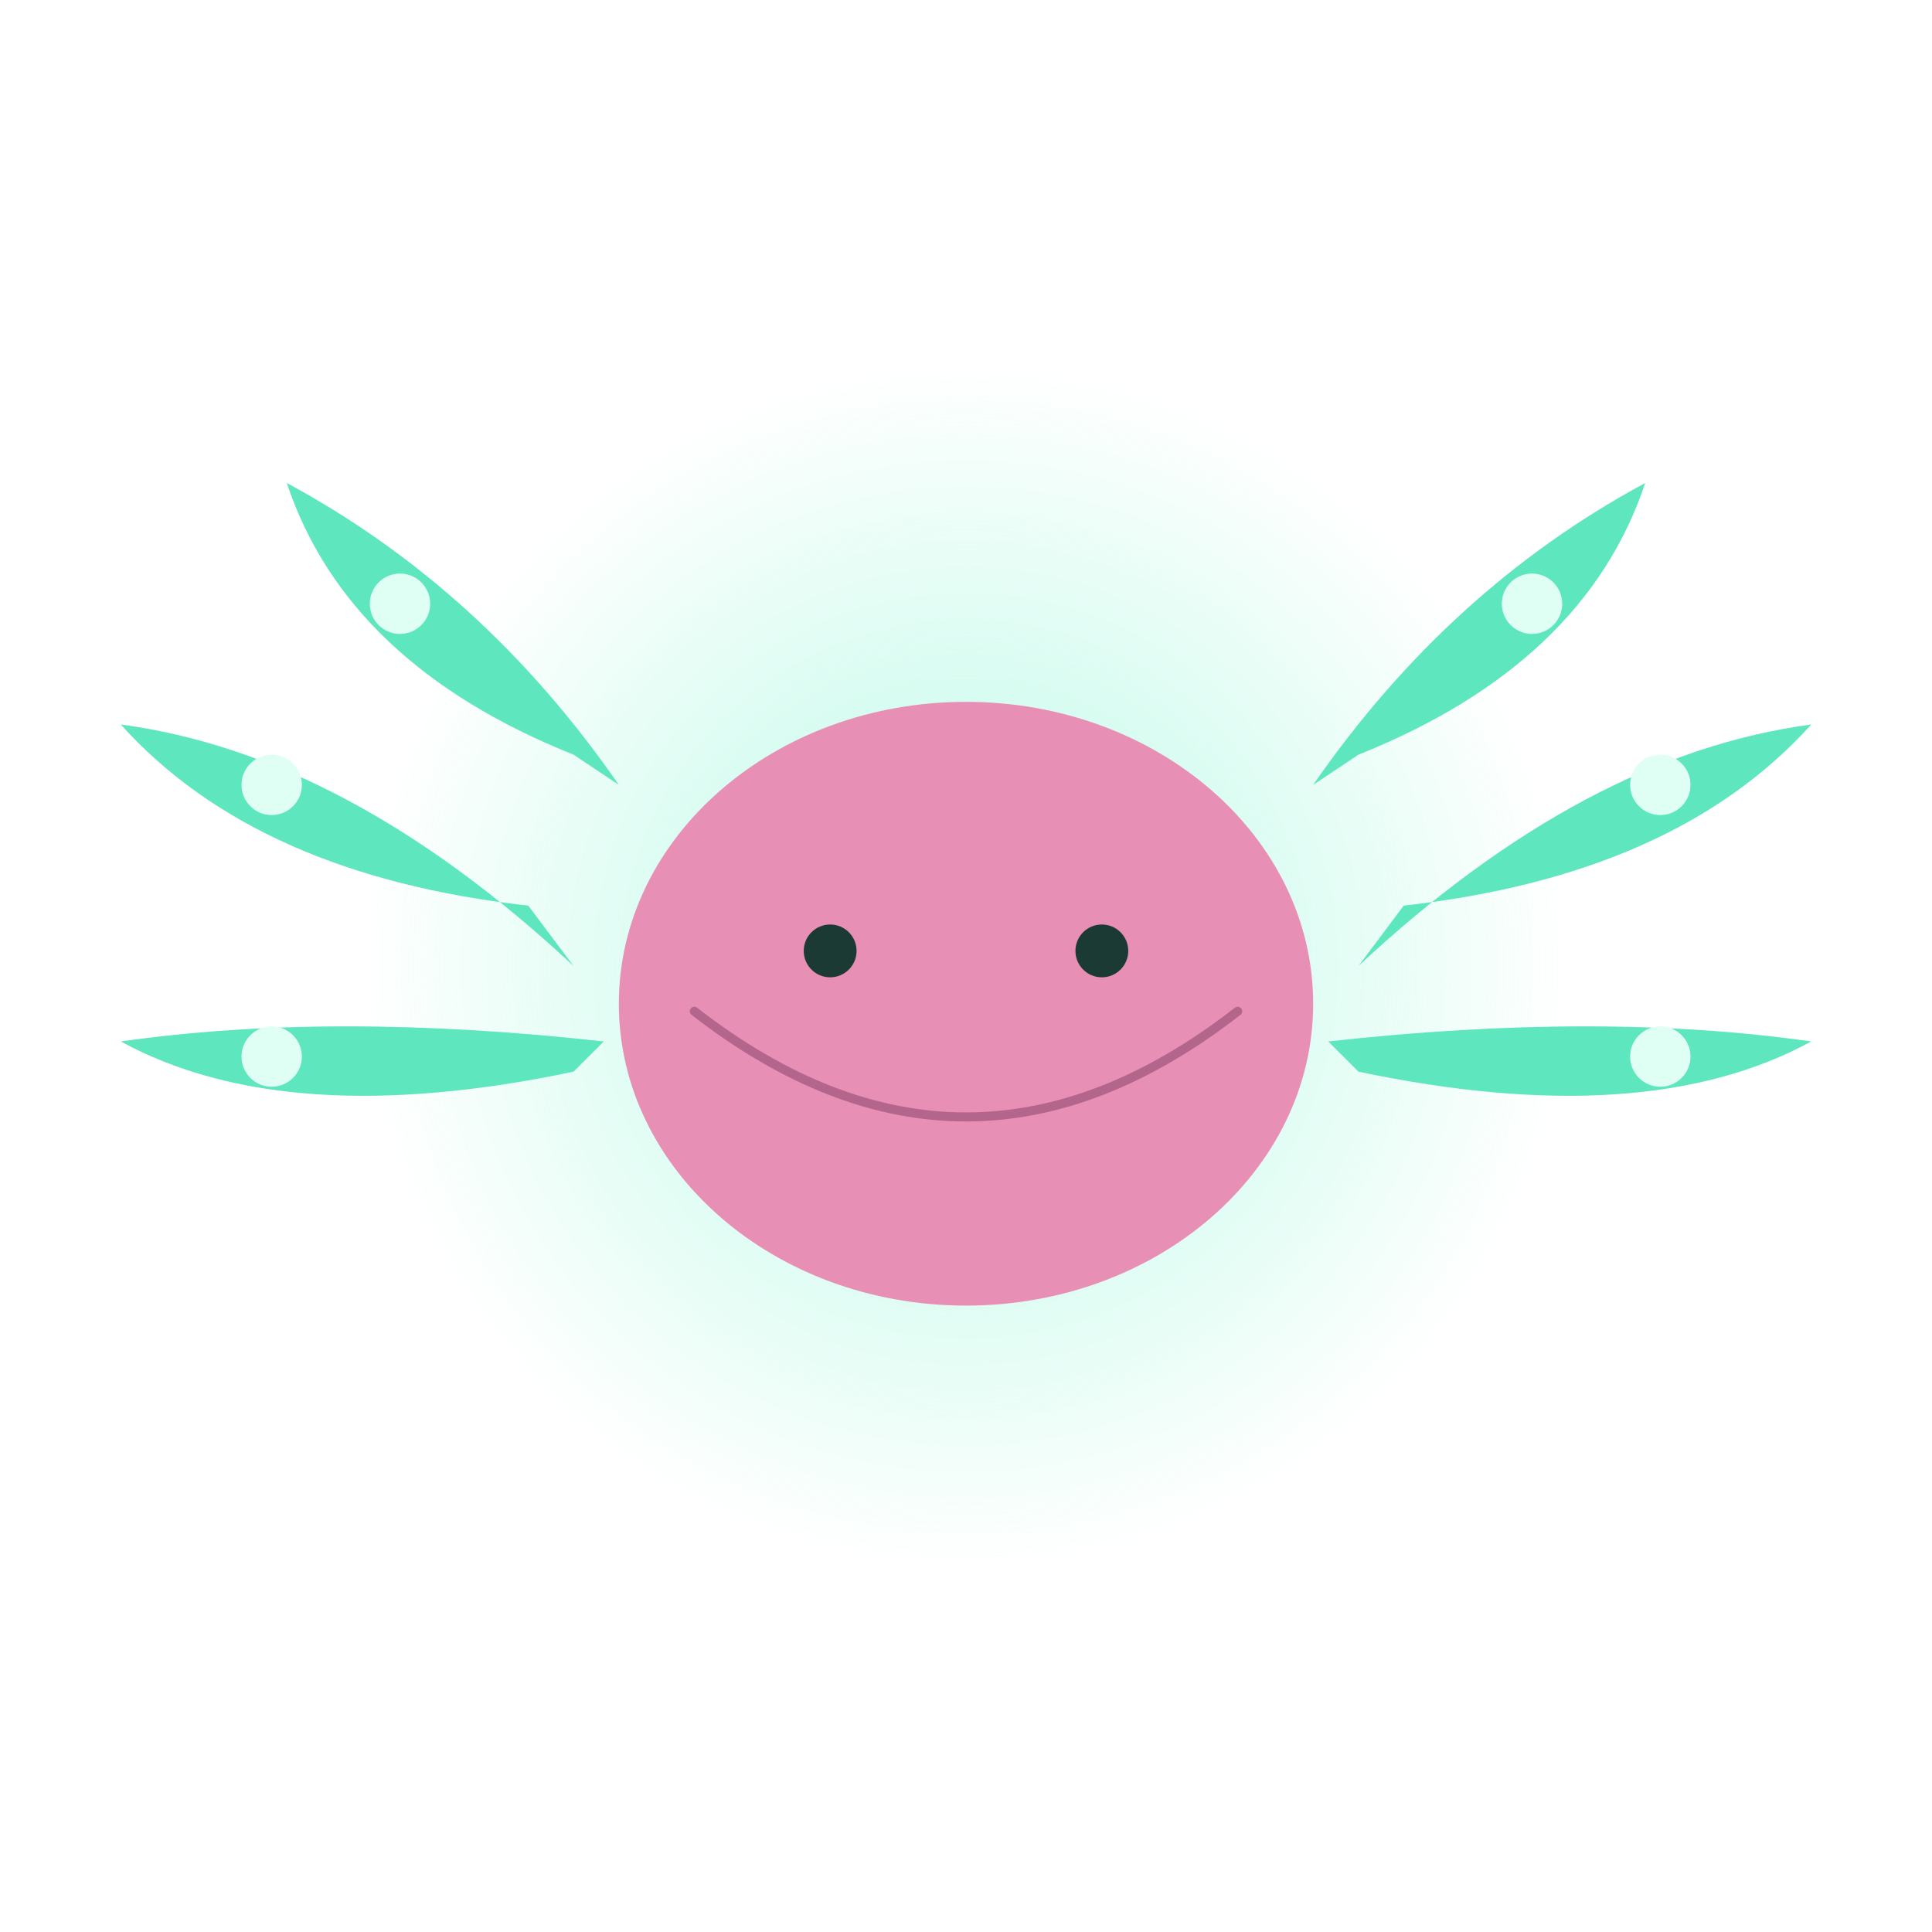
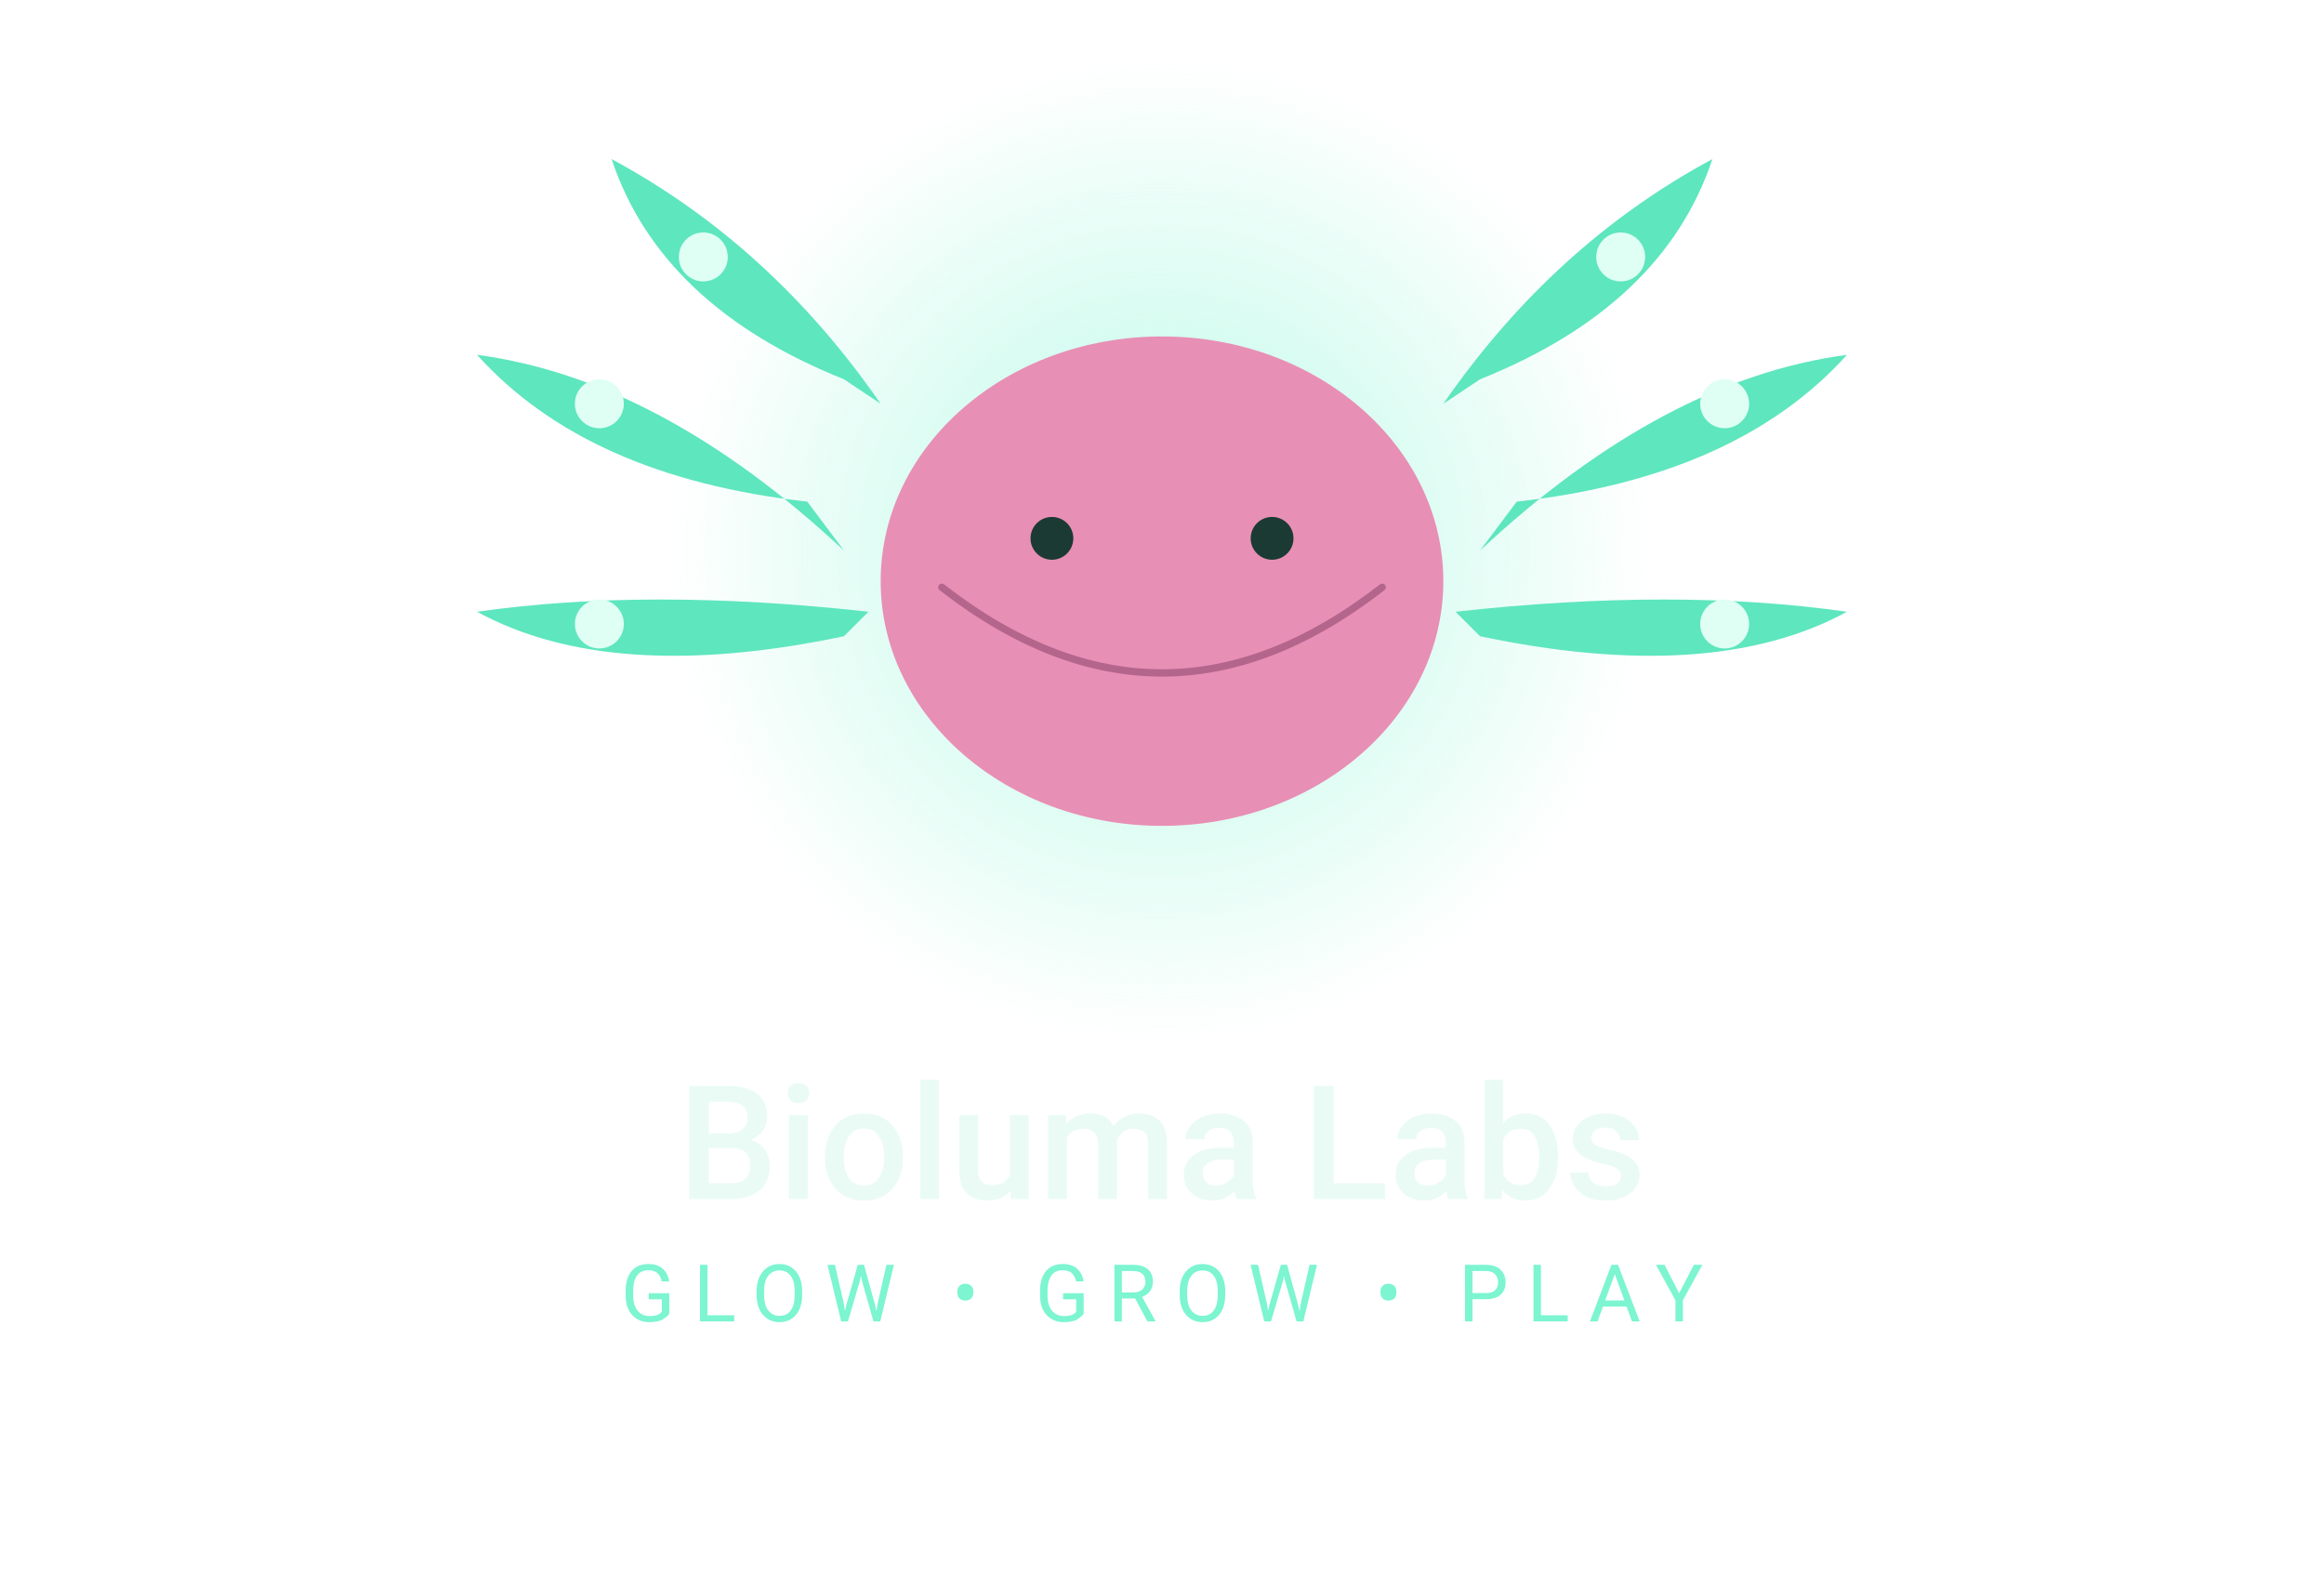
- <svg xmlns="http://www.w3.org/2000/svg" width="256" height="256" viewBox="0 0 256 256" role="img">
+ <svg xmlns="http://www.w3.org/2000/svg" width="380" height="260" viewBox="0 0 380 260" role="img">
  <defs>
-     <radialGradient id="glowm" cx="50%" cy="50%" r="50%">
+     <radialGradient id="glow" cx="50%" cy="50%" r="50%">
      <stop offset="0%" stop-color="#7CF5D0" stop-opacity="0.55" />
      <stop offset="100%" stop-color="#7CF5D0" stop-opacity="0" />
    </radialGradient>
  </defs>
  <style>
.mark{fill:#E88FB5}
.markline{fill:none;stroke:#B4658C;stroke-width:1.2;stroke-linecap:round}
.gill{fill:#5EE6BE}
.gillcore{fill:#DFFFF4}
.eye{fill:#1B3A33}
+ .wordmain{font-family:ui-sans-serif,system-ui,-apple-system,"Segoe UI",Roboto,sans-serif;font-size:26px;font-weight:500;fill:#EAFBF5}
+ .wordsub{font-family:ui-sans-serif,system-ui,-apple-system,"Segoe UI",Roboto,sans-serif;font-size:13px;letter-spacing:3px;fill:#7CF5D0}
</style>
-   <g transform="translate(-62,38)">
-     <circle cx="190" cy="90" r="80" fill="url(#glowm)" />
-     <ellipse class="mark" cx="190" cy="95" rx="46" ry="40" />
-     <path class="markline" d="M154 96 Q190 124 226 96" />
-     <g>
-       <path class="gill" d="M138 62 Q108 50 100 26 Q126 40 144 66 Z" />
-       <circle class="gillcore" cx="115" cy="42" r="4" />
-       <path class="gill" d="M132 82 Q96 78 78 58 Q108 62 138 90 Z" />
-       <circle class="gillcore" cx="98" cy="66" r="4" />
-       <path class="gill" d="M138 104 Q100 112 78 100 Q106 96 142 100 Z" />
-       <circle class="gillcore" cx="98" cy="102" r="4" />
-     </g>
-     <g transform="scale(-1,1) translate(-380,0)">
-       <path class="gill" d="M138 62 Q108 50 100 26 Q126 40 144 66 Z" />
-       <circle class="gillcore" cx="115" cy="42" r="4" />
-       <path class="gill" d="M132 82 Q96 78 78 58 Q108 62 138 90 Z" />
-       <circle class="gillcore" cx="98" cy="66" r="4" />
-       <path class="gill" d="M138 104 Q100 112 78 100 Q106 96 142 100 Z" />
-       <circle class="gillcore" cx="98" cy="102" r="4" />
-     </g>
-     <circle class="eye" cx="172" cy="88" r="3.5" />
-     <circle class="eye" cx="208" cy="88" r="3.5" />
+   <circle cx="190" cy="90" r="80" fill="url(#glow)" />
+   <ellipse class="mark" cx="190" cy="95" rx="46" ry="40" />
+   <path class="markline" d="M154 96 Q190 124 226 96" />
+   <g>
+     <path class="gill" d="M138 62 Q108 50 100 26 Q126 40 144 66 Z" />
+     <circle class="gillcore" cx="115" cy="42" r="4" />
+     <path class="gill" d="M132 82 Q96 78 78 58 Q108 62 138 90 Z" />
+     <circle class="gillcore" cx="98" cy="66" r="4" />
+     <path class="gill" d="M138 104 Q100 112 78 100 Q106 96 142 100 Z" />
+     <circle class="gillcore" cx="98" cy="102" r="4" />
  </g>
+   <g transform="scale(-1,1) translate(-380,0)">
+     <path class="gill" d="M138 62 Q108 50 100 26 Q126 40 144 66 Z" />
+     <circle class="gillcore" cx="115" cy="42" r="4" />
+     <path class="gill" d="M132 82 Q96 78 78 58 Q108 62 138 90 Z" />
+     <circle class="gillcore" cx="98" cy="66" r="4" />
+     <path class="gill" d="M138 104 Q100 112 78 100 Q106 96 142 100 Z" />
+     <circle class="gillcore" cx="98" cy="102" r="4" />
+   </g>
+   <circle class="eye" cx="172" cy="88" r="3.5" />
+   <circle class="eye" cx="208" cy="88" r="3.5" />
+   <text x="190" y="196" text-anchor="middle" class="wordmain">Bioluma Labs</text>
+   <text x="190" y="216" text-anchor="middle" class="wordsub">GLOW • GROW • PLAY</text>
</svg>
